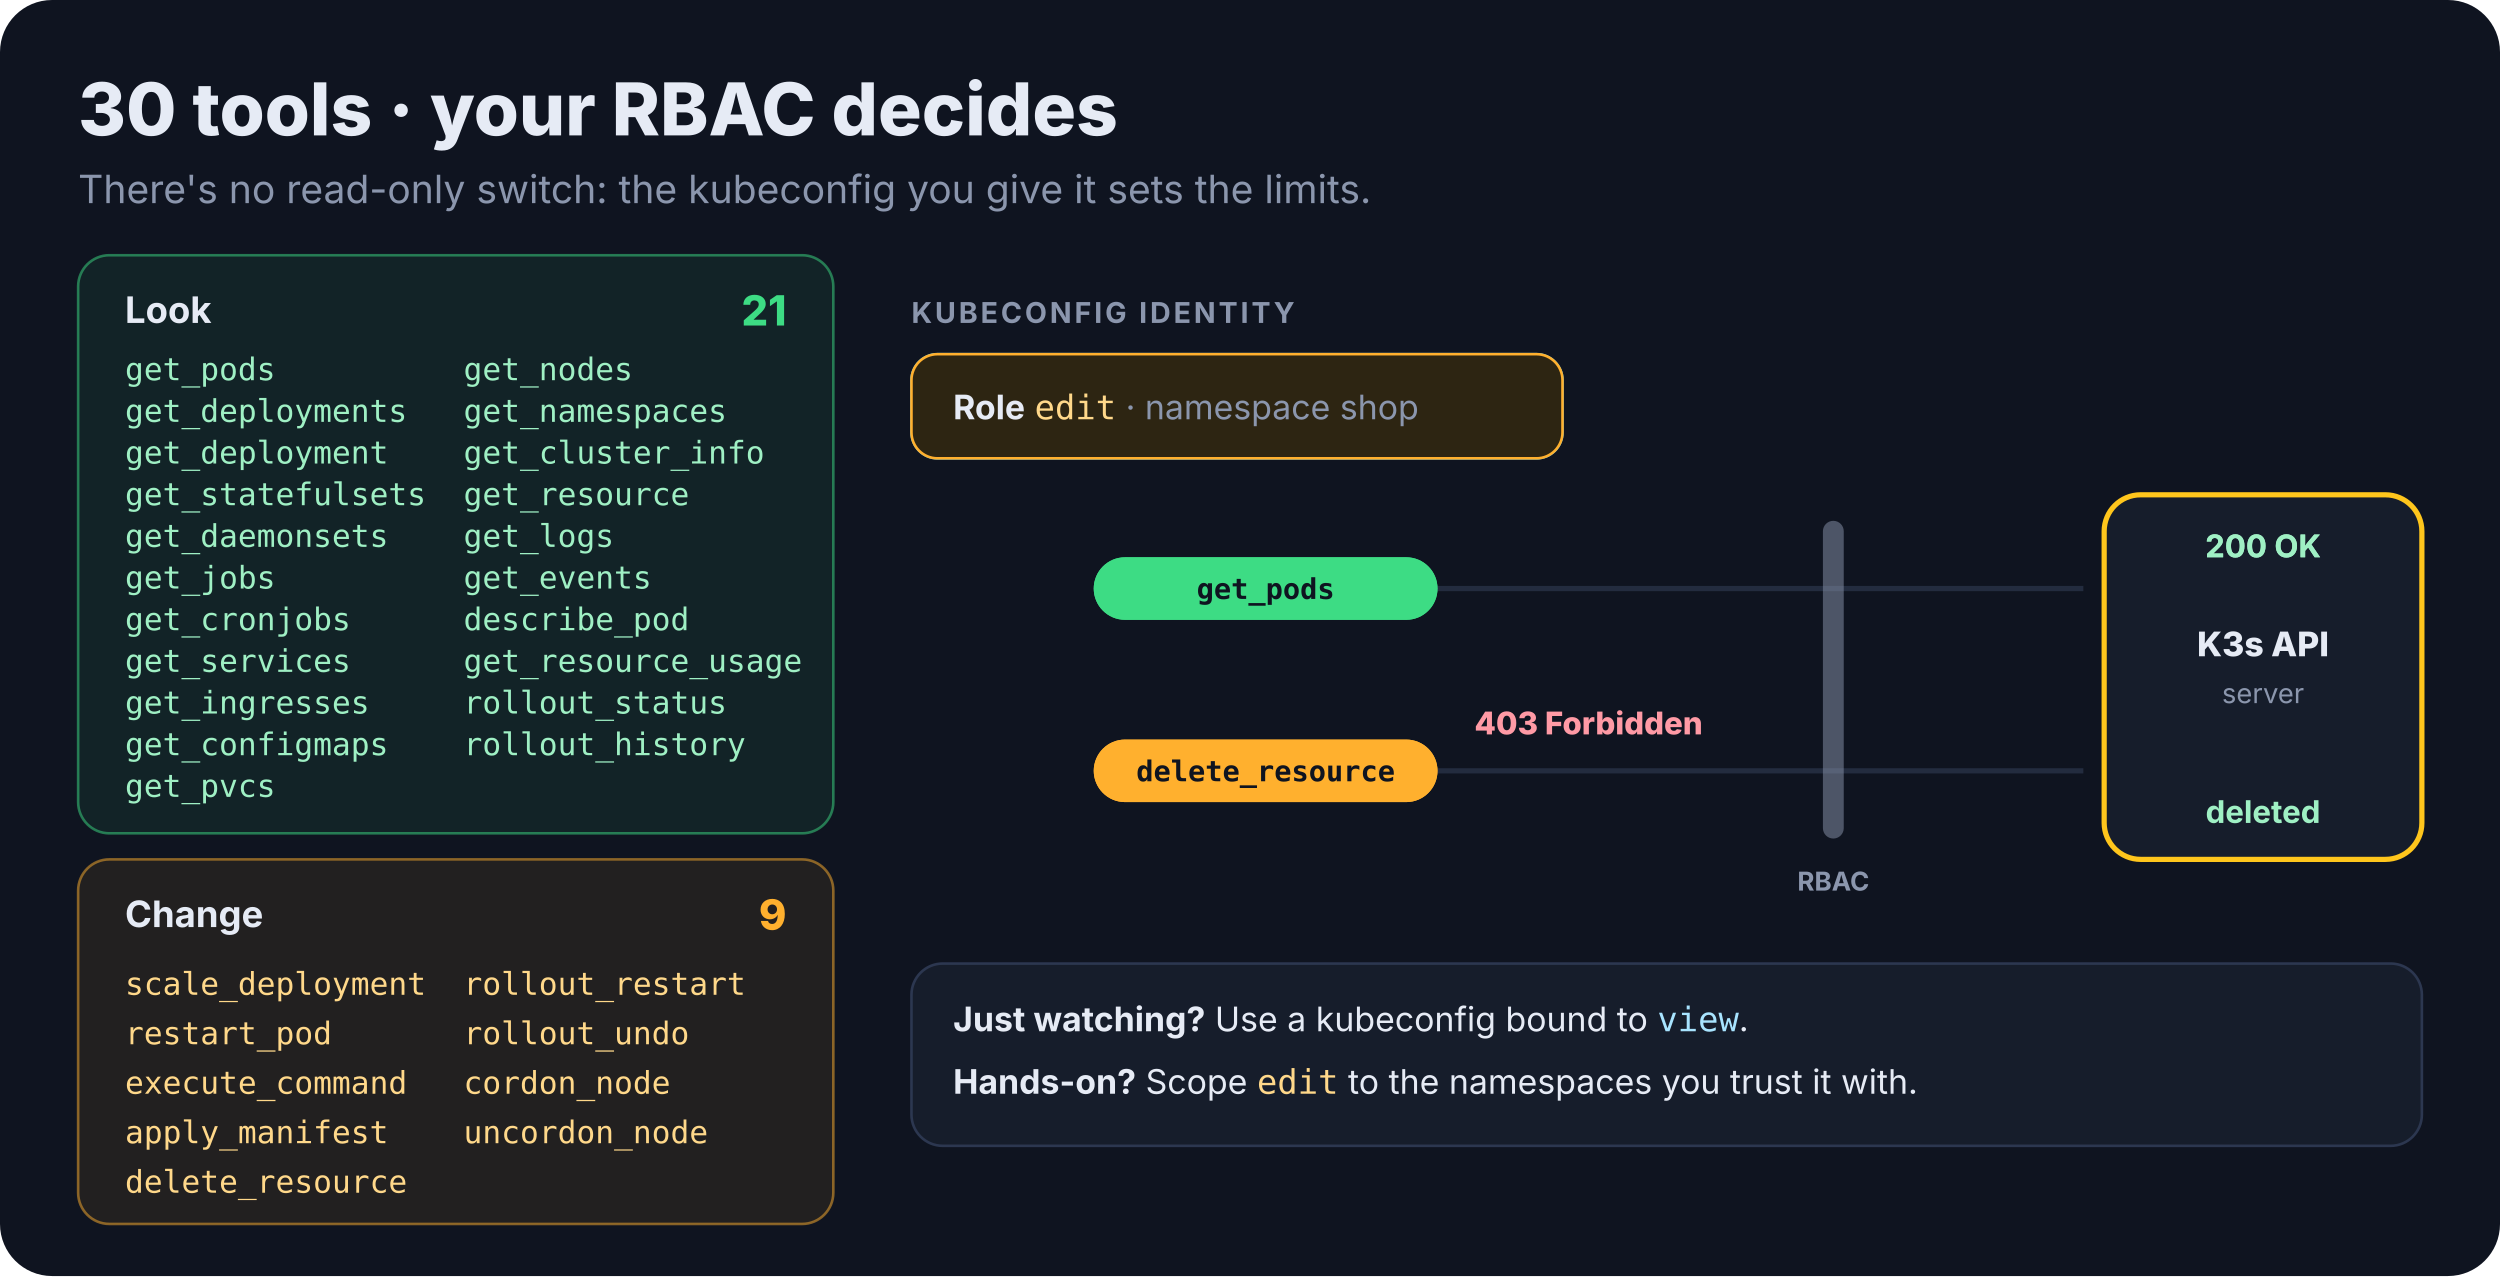
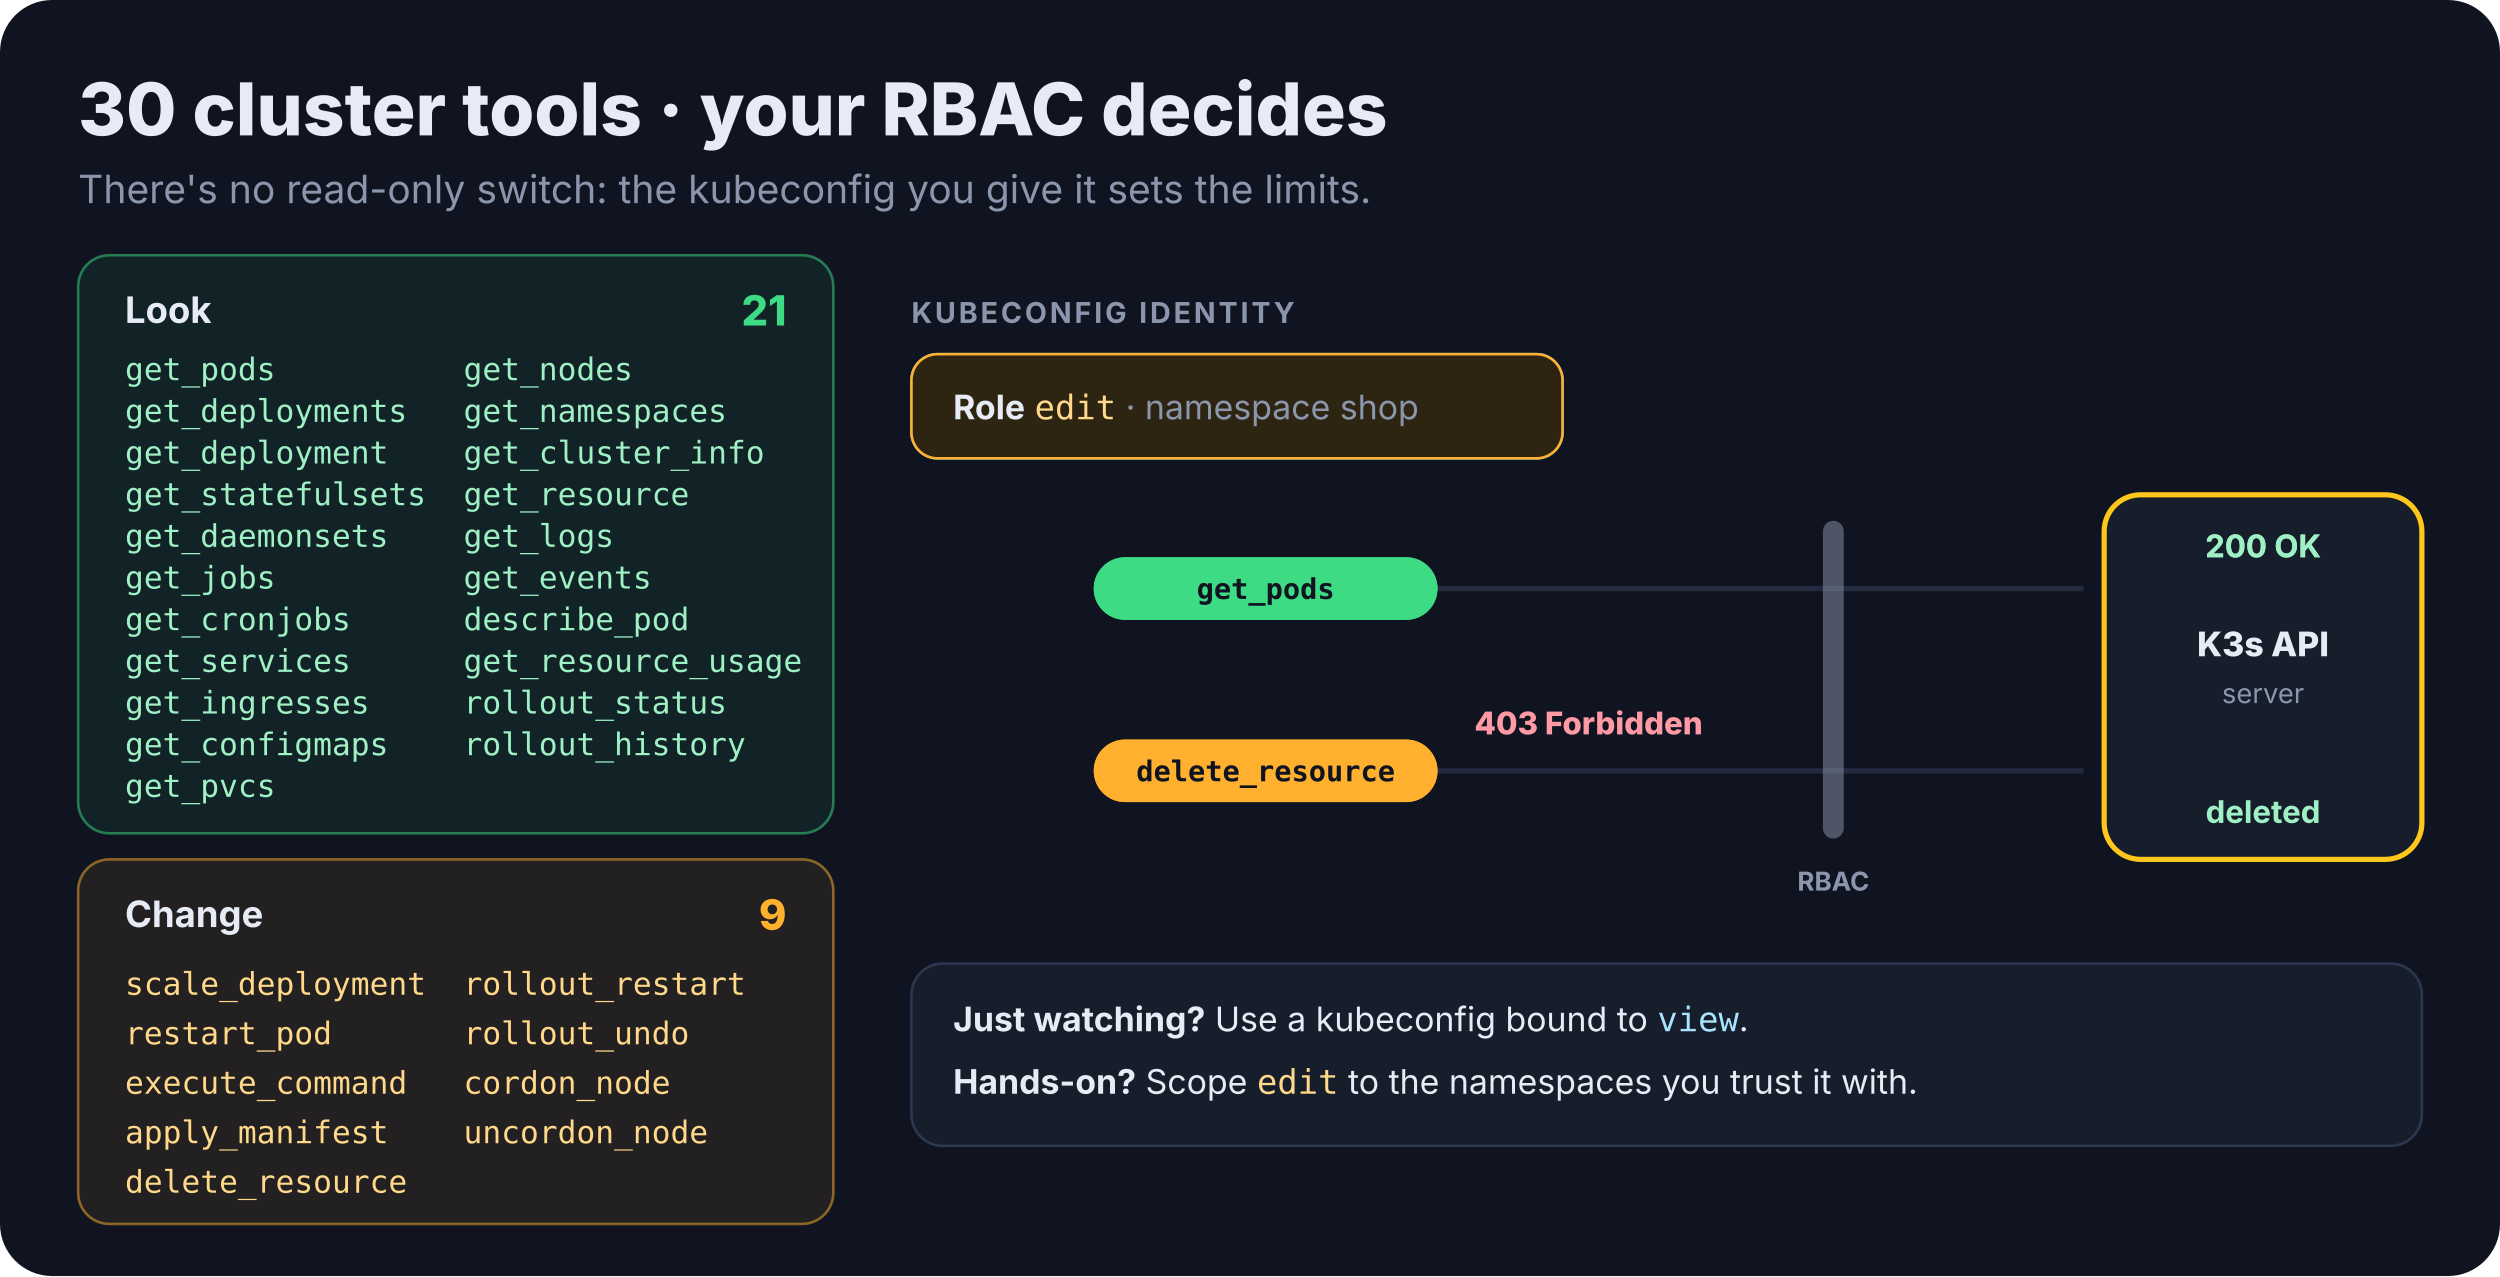
<svg xmlns="http://www.w3.org/2000/svg" viewBox="0 0 960 490" width="960" height="490" role="img" aria-labelledby="t d">
  <style>
    text { font-family: ui-sans-serif, system-ui, -apple-system, "Segoe UI", sans-serif; fill: #e6ebf5; }
    .muted { fill: #8b96ad; }
    .mono { font-family: ui-monospace, SFMono-Regular, Menlo, monospace; }
    @keyframes rv { 0%,0.00% { opacity: 0; } 2.50%,47.50% { opacity: 1; } 50.00%,100% { opacity: 0; } } .rv { animation: rv 12.0s infinite; }
    @keyframes re { 0%,50.00% { opacity: 0; } 52.50%,97.50% { opacity: 1; } 100.00%,100% { opacity: 0; } } .re { animation: re 12.0s infinite; }
    @keyframes a1 { 0%,5.00% { transform: translateX(0); opacity: 0; } 5.83% { opacity: 1; } 16.67% { transform: translateX(250px); opacity: 1; } 20.83%,100% { transform: translateX(250px); opacity: 0; } } .a1 { animation: a1 12.0s infinite; }
    @keyframes a2 { 0%,21.67% { transform: translateX(0); opacity: 0; } 22.50% { opacity: 1; } 33.33%,48.33% { transform: translateX(142px); opacity: 1; } 50.00%,100% { transform: translateX(142px); opacity: 0; } } .a2 { animation: a2 12.0s infinite; }
    @keyframes b1 { 0%,55.00% { transform: translateX(0); opacity: 0; } 55.83% { opacity: 1; } 66.67% { transform: translateX(250px); opacity: 1; } 70.83%,100% { transform: translateX(250px); opacity: 0; } } .b1 { animation: b1 12.0s infinite; }
    @keyframes b2 { 0%,71.67% { transform: translateX(0); opacity: 0; } 72.50% { opacity: 1; } 83.33% { transform: translateX(250px); opacity: 1; } 87.50%,100% { transform: translateX(250px); opacity: 0; } } .b2 { animation: b2 12.0s infinite; }
    @keyframes x2 { 0%,34.17% { opacity: 0; } 36.67%,46.67% { opacity: 1; } 49.17%,100% { opacity: 0; } } .x2 { animation: x2 12.0s infinite; }
    @keyframes ok1 { 0%,16.67% { opacity: 0; } 19.17%,46.67% { opacity: 1; } 49.17%,100% { opacity: 0; } } .ok1 { animation: ok1 12.0s infinite; }
    @keyframes ok3 { 0%,66.67% { opacity: 0; } 69.17%,96.67% { opacity: 1; } 99.17%,100% { opacity: 0; } } .ok3 { animation: ok3 12.0s infinite; }
    @keyframes ok4 { 0%,83.33% { opacity: 0; } 85.83%,96.67% { opacity: 1; } 99.17%,100% { opacity: 0; } } .ok4 { animation: ok4 12.0s infinite; }
    @media (prefers-reduced-motion: reduce) { * { animation: none !important; } .re,.ok3,.ok4 { opacity: 0; } }
  </style>
  <rect width="960" height="490" rx="20" fill="#0f1420" />
-   <text x="30" y="52" font-size="28" font-weight="800">30 tools · your RBAC decides</text>
+   <text x="30" y="52" font-size="28" font-weight="800">30 cluster tools · your RBAC decides</text>
  <text x="30" y="78" font-size="15" class="muted">There's no read-only switch: the kubeconfig you give it sets the limits.</text>
  <rect x="30" y="98" width="290" height="222" rx="12" fill="#3ddc84" fill-opacity=".08" stroke="#3ddc84" stroke-opacity=".5" />
  <text x="48" y="124" font-size="14" font-weight="700">Look</text>
  <text x="302" y="125" text-anchor="end" font-size="16" font-weight="800" style="fill:#3ddc84">21</text>
  <text x="48" y="146" font-size="12" class="mono" style="fill:#9ff0c4">get_pods</text>
  <text x="48" y="162" font-size="12" class="mono" style="fill:#9ff0c4">get_deployments</text>
  <text x="48" y="178" font-size="12" class="mono" style="fill:#9ff0c4">get_deployment</text>
  <text x="48" y="194" font-size="12" class="mono" style="fill:#9ff0c4">get_statefulsets</text>
  <text x="48" y="210" font-size="12" class="mono" style="fill:#9ff0c4">get_daemonsets</text>
  <text x="48" y="226" font-size="12" class="mono" style="fill:#9ff0c4">get_jobs</text>
  <text x="48" y="242" font-size="12" class="mono" style="fill:#9ff0c4">get_cronjobs</text>
  <text x="48" y="258" font-size="12" class="mono" style="fill:#9ff0c4">get_services</text>
  <text x="48" y="274" font-size="12" class="mono" style="fill:#9ff0c4">get_ingresses</text>
  <text x="48" y="290" font-size="12" class="mono" style="fill:#9ff0c4">get_configmaps</text>
  <text x="48" y="306" font-size="12" class="mono" style="fill:#9ff0c4">get_pvcs</text>
  <text x="178" y="146" font-size="12" class="mono" style="fill:#9ff0c4">get_nodes</text>
  <text x="178" y="162" font-size="12" class="mono" style="fill:#9ff0c4">get_namespaces</text>
  <text x="178" y="178" font-size="12" class="mono" style="fill:#9ff0c4">get_cluster_info</text>
  <text x="178" y="194" font-size="12" class="mono" style="fill:#9ff0c4">get_resource</text>
  <text x="178" y="210" font-size="12" class="mono" style="fill:#9ff0c4">get_logs</text>
  <text x="178" y="226" font-size="12" class="mono" style="fill:#9ff0c4">get_events</text>
  <text x="178" y="242" font-size="12" class="mono" style="fill:#9ff0c4">describe_pod</text>
  <text x="178" y="258" font-size="12" class="mono" style="fill:#9ff0c4">get_resource_usage</text>
  <text x="178" y="274" font-size="12" class="mono" style="fill:#9ff0c4">rollout_status</text>
  <text x="178" y="290" font-size="12" class="mono" style="fill:#9ff0c4">rollout_history</text>
  <rect x="30" y="330" width="290" height="140" rx="12" fill="#ffb02e" fill-opacity=".08" stroke="#ffb02e" stroke-opacity=".5" />
  <text x="48" y="356" font-size="14" font-weight="700">Change</text>
  <text x="302" y="357" text-anchor="end" font-size="16" font-weight="800" style="fill:#ffb02e">9</text>
  <text x="48" y="382" font-size="12" class="mono" style="fill:#ffd88a">scale_deployment</text>
  <text x="48" y="401" font-size="12" class="mono" style="fill:#ffd88a">restart_pod</text>
  <text x="48" y="420" font-size="12" class="mono" style="fill:#ffd88a">execute_command</text>
  <text x="48" y="439" font-size="12" class="mono" style="fill:#ffd88a">apply_manifest</text>
  <text x="48" y="458" font-size="12" class="mono" style="fill:#ffd88a">delete_resource</text>
  <text x="178" y="382" font-size="12" class="mono" style="fill:#ffd88a">rollout_restart</text>
  <text x="178" y="401" font-size="12" class="mono" style="fill:#ffd88a">rollout_undo</text>
  <text x="178" y="420" font-size="12" class="mono" style="fill:#ffd88a">cordon_node</text>
  <text x="178" y="439" font-size="12" class="mono" style="fill:#ffd88a">uncordon_node</text>
  <text x="350" y="124" font-size="11" font-weight="700" class="muted" letter-spacing=".1em">KUBECONFIG IDENTITY</text>
  <g class="rv">
    <rect x="350" y="136" width="250" height="40" rx="10" fill="#10283a" stroke="#3ec7ff" />
    <text x="366" y="161" font-size="13">
      <tspan font-weight="700">ClusterRole</tspan>
      <tspan class="mono" style="fill:#a8e4ff">view</tspan>
      <tspan class="muted">· read anywhere</tspan>
    </text>
  </g>
  <g class="re">
    <rect x="350" y="136" width="250" height="40" rx="10" fill="#2d2512" stroke="#ffb02e" />
    <text x="366" y="161" font-size="13">
      <tspan font-weight="700">Role</tspan>
      <tspan class="mono" style="fill:#ffd88a">edit</tspan>
      <tspan class="muted">· namespace shop</tspan>
    </text>
  </g>
  <line x1="420" y1="226" x2="800" y2="226" stroke="#232c3f" stroke-width="2" />
  <line x1="420" y1="296" x2="800" y2="296" stroke="#232c3f" stroke-width="2" />
  <rect x="700" y="200" width="8" height="122" rx="4" fill="#8b96ad" opacity=".5" />
  <text x="704" y="342" text-anchor="middle" font-size="10" font-weight="700" class="muted">RBAC</text>
  <g class="a1">
    <rect x="420" y="214" width="132" height="24" rx="12" fill="#3ddc84" />
    <text x="486" y="230" text-anchor="middle" font-size="11" font-weight="800" class="mono" style="fill:#0f1420">get_pods</text>
  </g>
  <g class="a2">
    <rect x="420" y="284" width="132" height="24" rx="12" fill="#ffb02e" />
    <text x="486" y="300" text-anchor="middle" font-size="11" font-weight="800" class="mono" style="fill:#0f1420">delete_resource</text>
  </g>
  <g class="b1">
    <rect x="420" y="214" width="132" height="24" rx="12" fill="#3ddc84" />
    <text x="486" y="230" text-anchor="middle" font-size="11" font-weight="800" class="mono" style="fill:#0f1420">get_pods</text>
  </g>
  <g class="b2">
    <rect x="420" y="284" width="132" height="24" rx="12" fill="#ffb02e" />
    <text x="486" y="300" text-anchor="middle" font-size="11" font-weight="800" class="mono" style="fill:#0f1420">delete_resource</text>
  </g>
  <rect x="808" y="190" width="122" height="140" rx="14" fill="#161d2b" stroke="#ffc61c" stroke-width="2" />
  <text x="869" y="252" text-anchor="middle" font-size="13" font-weight="800">K3s API</text>
  <text x="869" y="270" text-anchor="middle" font-size="10.5" class="muted">server</text>
  <g class="ok1">
    <text x="869" y="214" text-anchor="middle" font-size="12" font-weight="700" style="fill:#9ff0c4">200 OK</text>
  </g>
  <g class="x2">
    <text x="610" y="282" text-anchor="middle" font-size="12" font-weight="800" style="fill:#ff9aa5">403 Forbidden</text>
  </g>
  <g class="ok3">
    <text x="869" y="214" text-anchor="middle" font-size="12" font-weight="700" style="fill:#9ff0c4">200 OK</text>
  </g>
  <g class="ok4">
    <text x="869" y="316" text-anchor="middle" font-size="12" font-weight="700" style="fill:#9ff0c4">deleted</text>
  </g>
  <rect x="350" y="370" width="580" height="70" rx="12" fill="#161d2b" stroke="#2c3750" />
  <text x="366" y="396" font-size="13">
    <tspan font-weight="700">Just watching?</tspan> Use a kubeconfig bound to <tspan class="mono" style="fill:#a8e4ff">view</tspan>.</text>
  <text x="366" y="420" font-size="13">
    <tspan font-weight="700">Hands-on?</tspan> Scope <tspan class="mono" style="fill:#ffd88a">edit</tspan> to the namespaces you trust it with.</text>
</svg>
